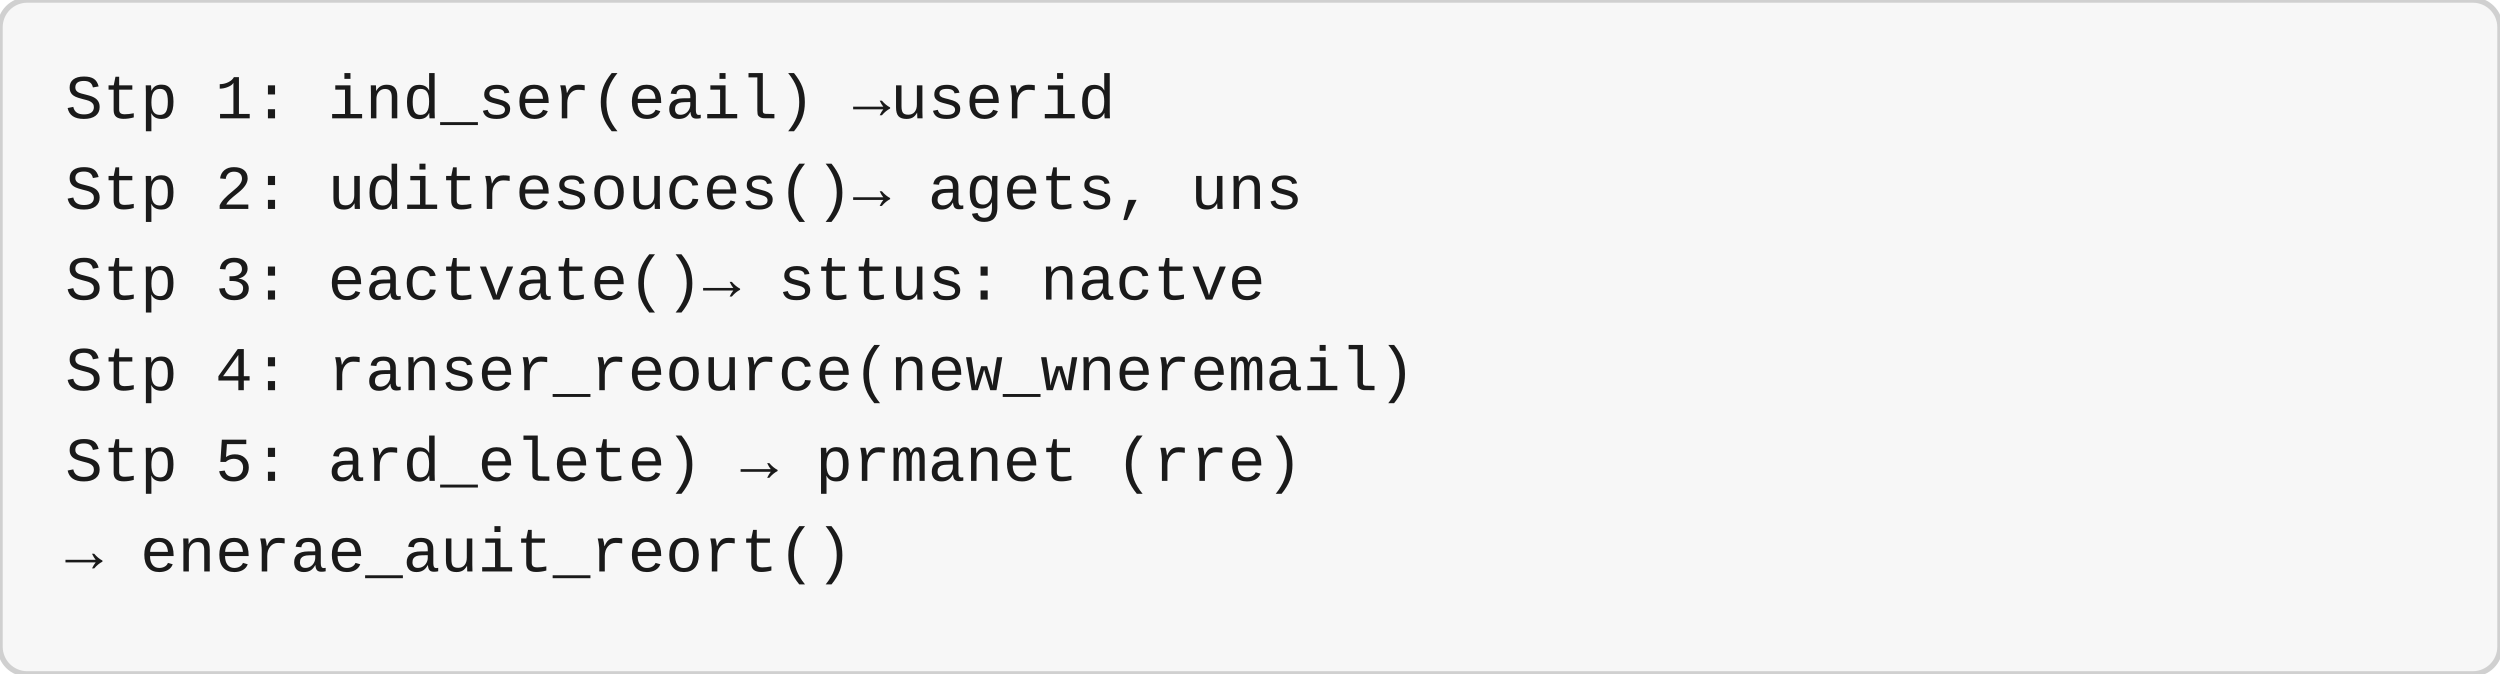
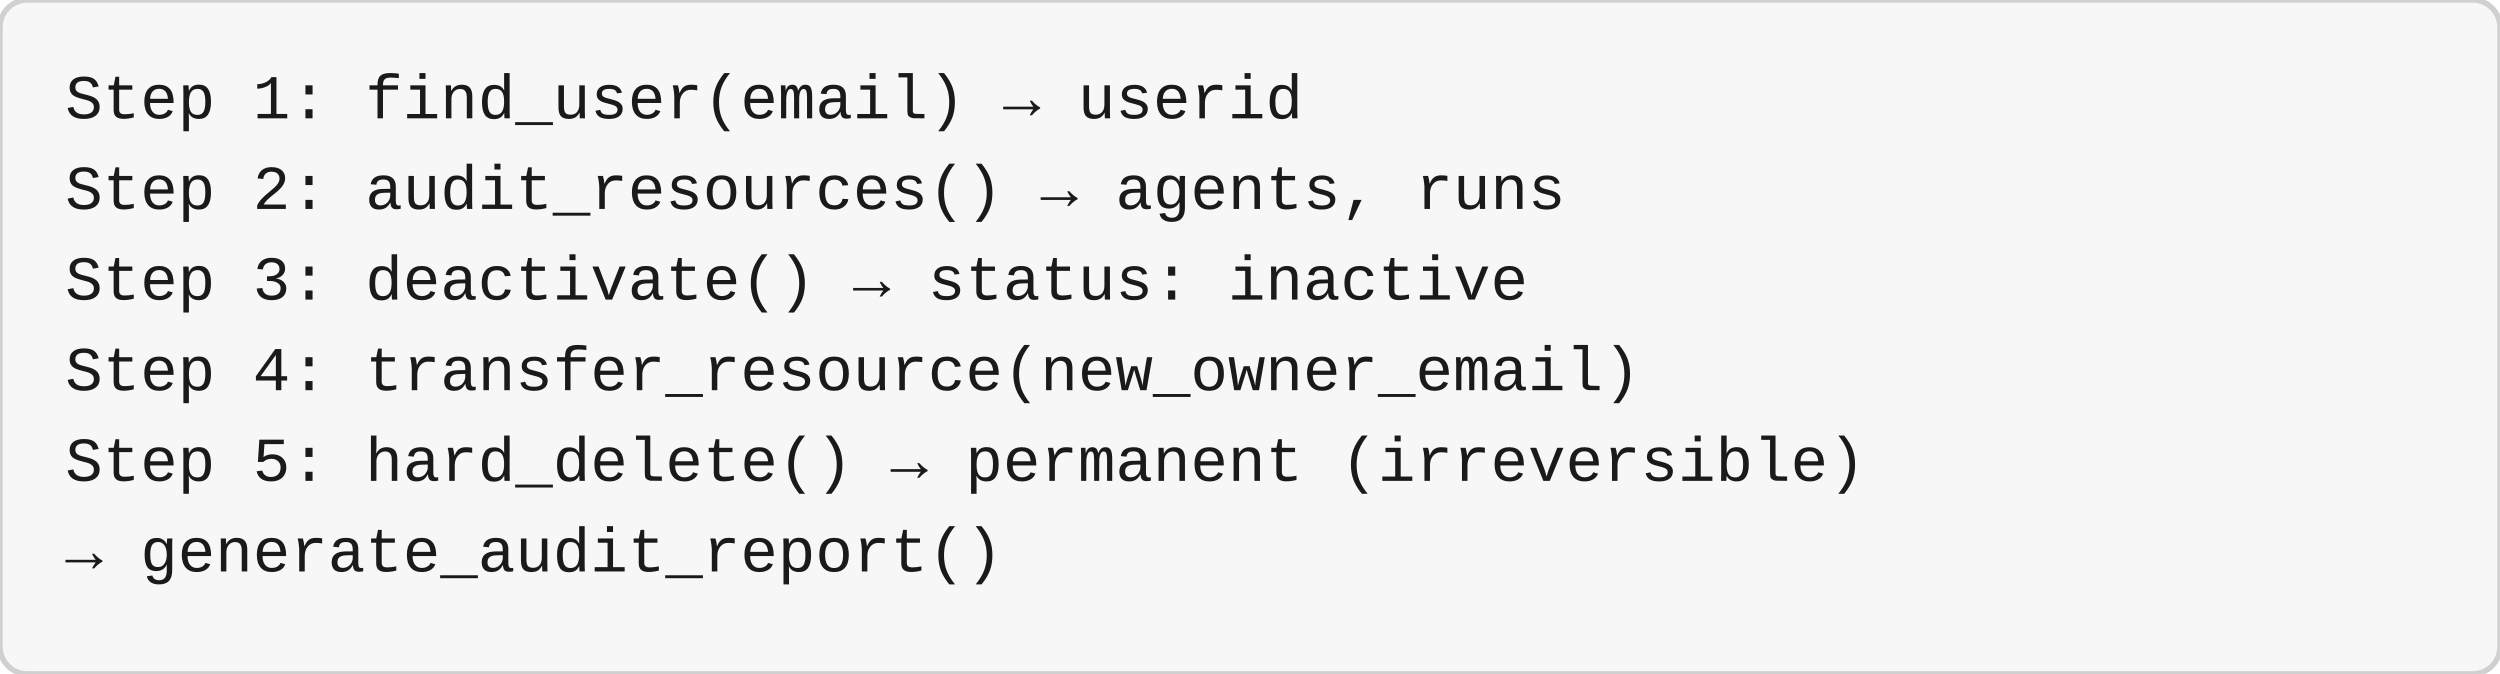
<svg xmlns="http://www.w3.org/2000/svg" viewBox="0 0 920 248" width="920" height="248">
  <rect width="920" height="248" rx="10" ry="10" fill="#f7f7f7" stroke="#d0d0d0" stroke-width="2" />
-   <text x="24" y="43.55" text-anchor="start" font-family="Consolas, 'Courier New', monospace" font-size="23.00" fill="#1a1a1a">Stp 1: ind_ser(eail) →userid</text>
-   <text x="24" y="76.9" text-anchor="start" font-family="Consolas, 'Courier New', monospace" font-size="23.00" fill="#1a1a1a">Stp 2: uditresouces()→ agets, uns</text>
-   <text x="24" y="110.25" text-anchor="start" font-family="Consolas, 'Courier New', monospace" font-size="23.00" fill="#1a1a1a">Stp 3: eactvate()→ sttus: nactve</text>
-   <text x="24" y="143.6" text-anchor="start" font-family="Consolas, 'Courier New', monospace" font-size="23.00" fill="#1a1a1a">Stp 4: ranser_reource(new_wneremail)</text>
-   <text x="24" y="176.95" text-anchor="start" font-family="Consolas, 'Courier New', monospace" font-size="23.00" fill="#1a1a1a">Stp 5: ard_elete) → prmanet (rre)</text>
-   <text x="24" y="210.3" text-anchor="start" font-family="Consolas, 'Courier New', monospace" font-size="23.00" fill="#1a1a1a">→ enerae_auit_reort()</text>
+   <text x="24" y="43.55" text-anchor="start" font-family="Consolas, 'Courier New', monospace" font-size="23.00" fill="#1a1a1a">Step 1: find_user(email) → userid</text>
+   <text x="24" y="76.9" text-anchor="start" font-family="Consolas, 'Courier New', monospace" font-size="23.00" fill="#1a1a1a">Step 2: audit_resources() → agents, runs</text>
+   <text x="24" y="110.25" text-anchor="start" font-family="Consolas, 'Courier New', monospace" font-size="23.00" fill="#1a1a1a">Step 3: deactivate() → status: inactive</text>
+   <text x="24" y="143.6" text-anchor="start" font-family="Consolas, 'Courier New', monospace" font-size="23.00" fill="#1a1a1a">Step 4: transfer_resource(new_owner_email)</text>
+   <text x="24" y="176.95" text-anchor="start" font-family="Consolas, 'Courier New', monospace" font-size="23.00" fill="#1a1a1a">Step 5: hard_delete() → permanent (irreversible)</text>
+   <text x="24" y="210.3" text-anchor="start" font-family="Consolas, 'Courier New', monospace" font-size="23.00" fill="#1a1a1a">→ generate_audit_report()</text>
</svg>
